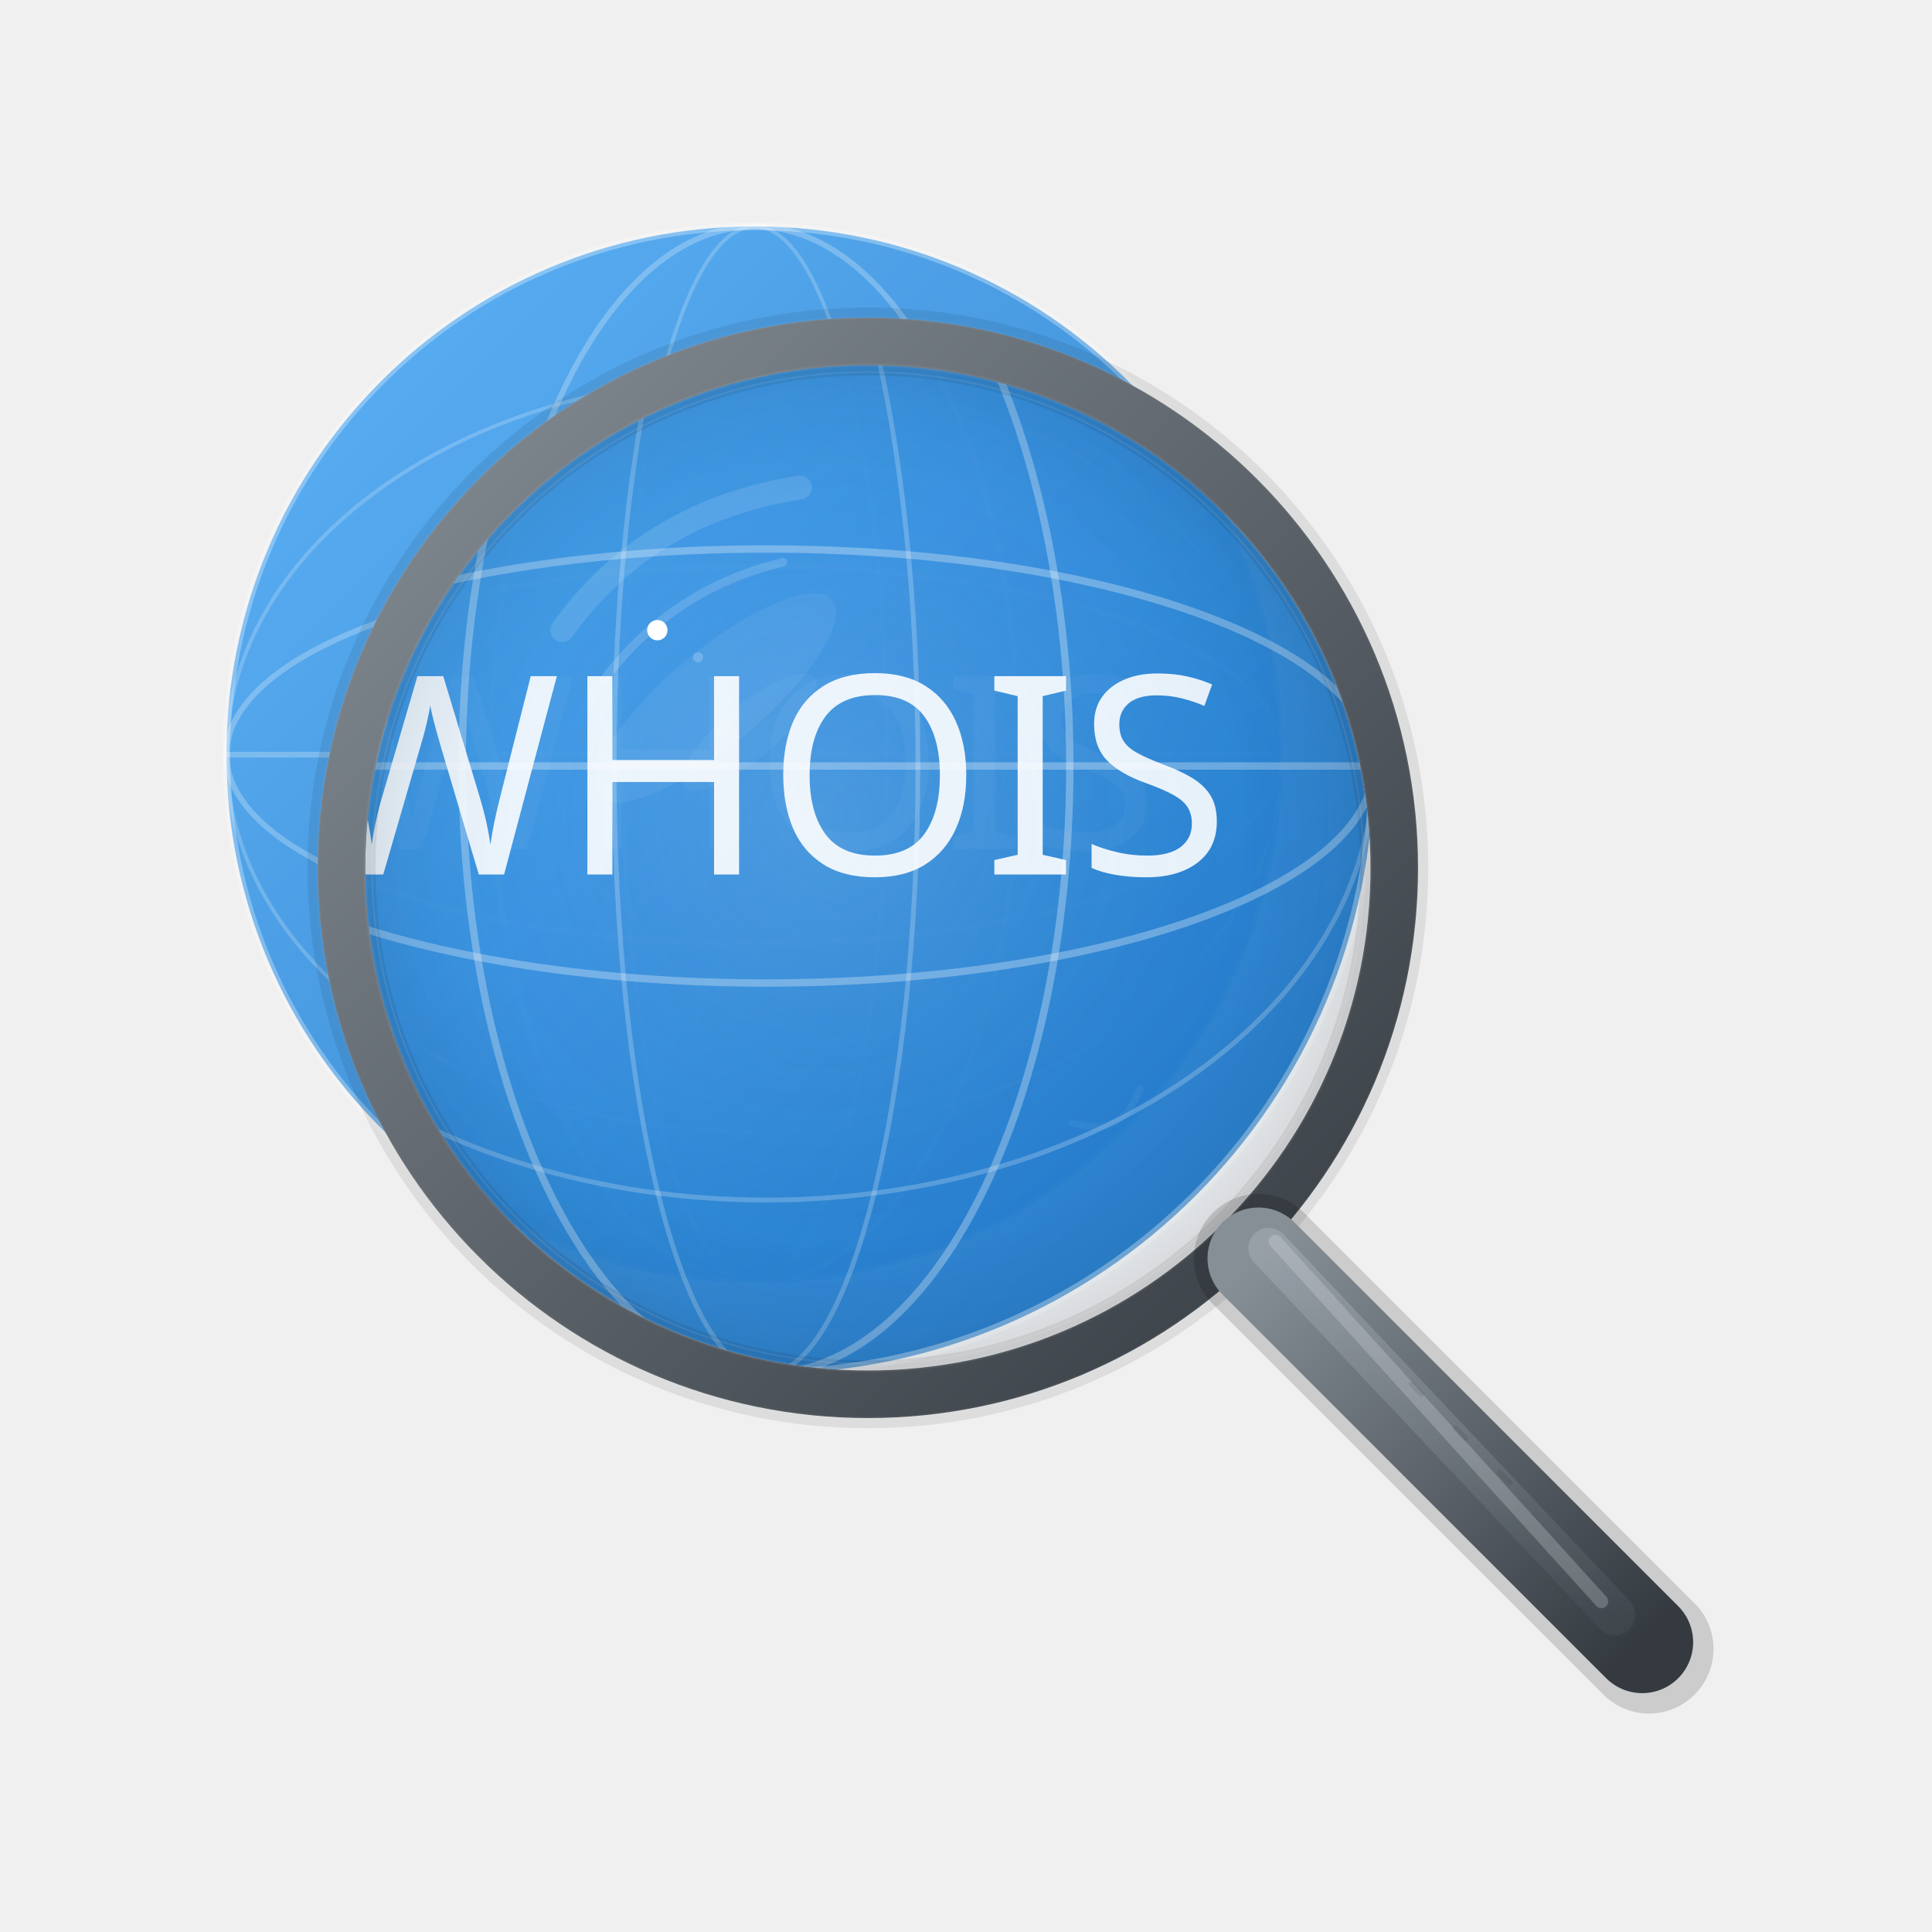
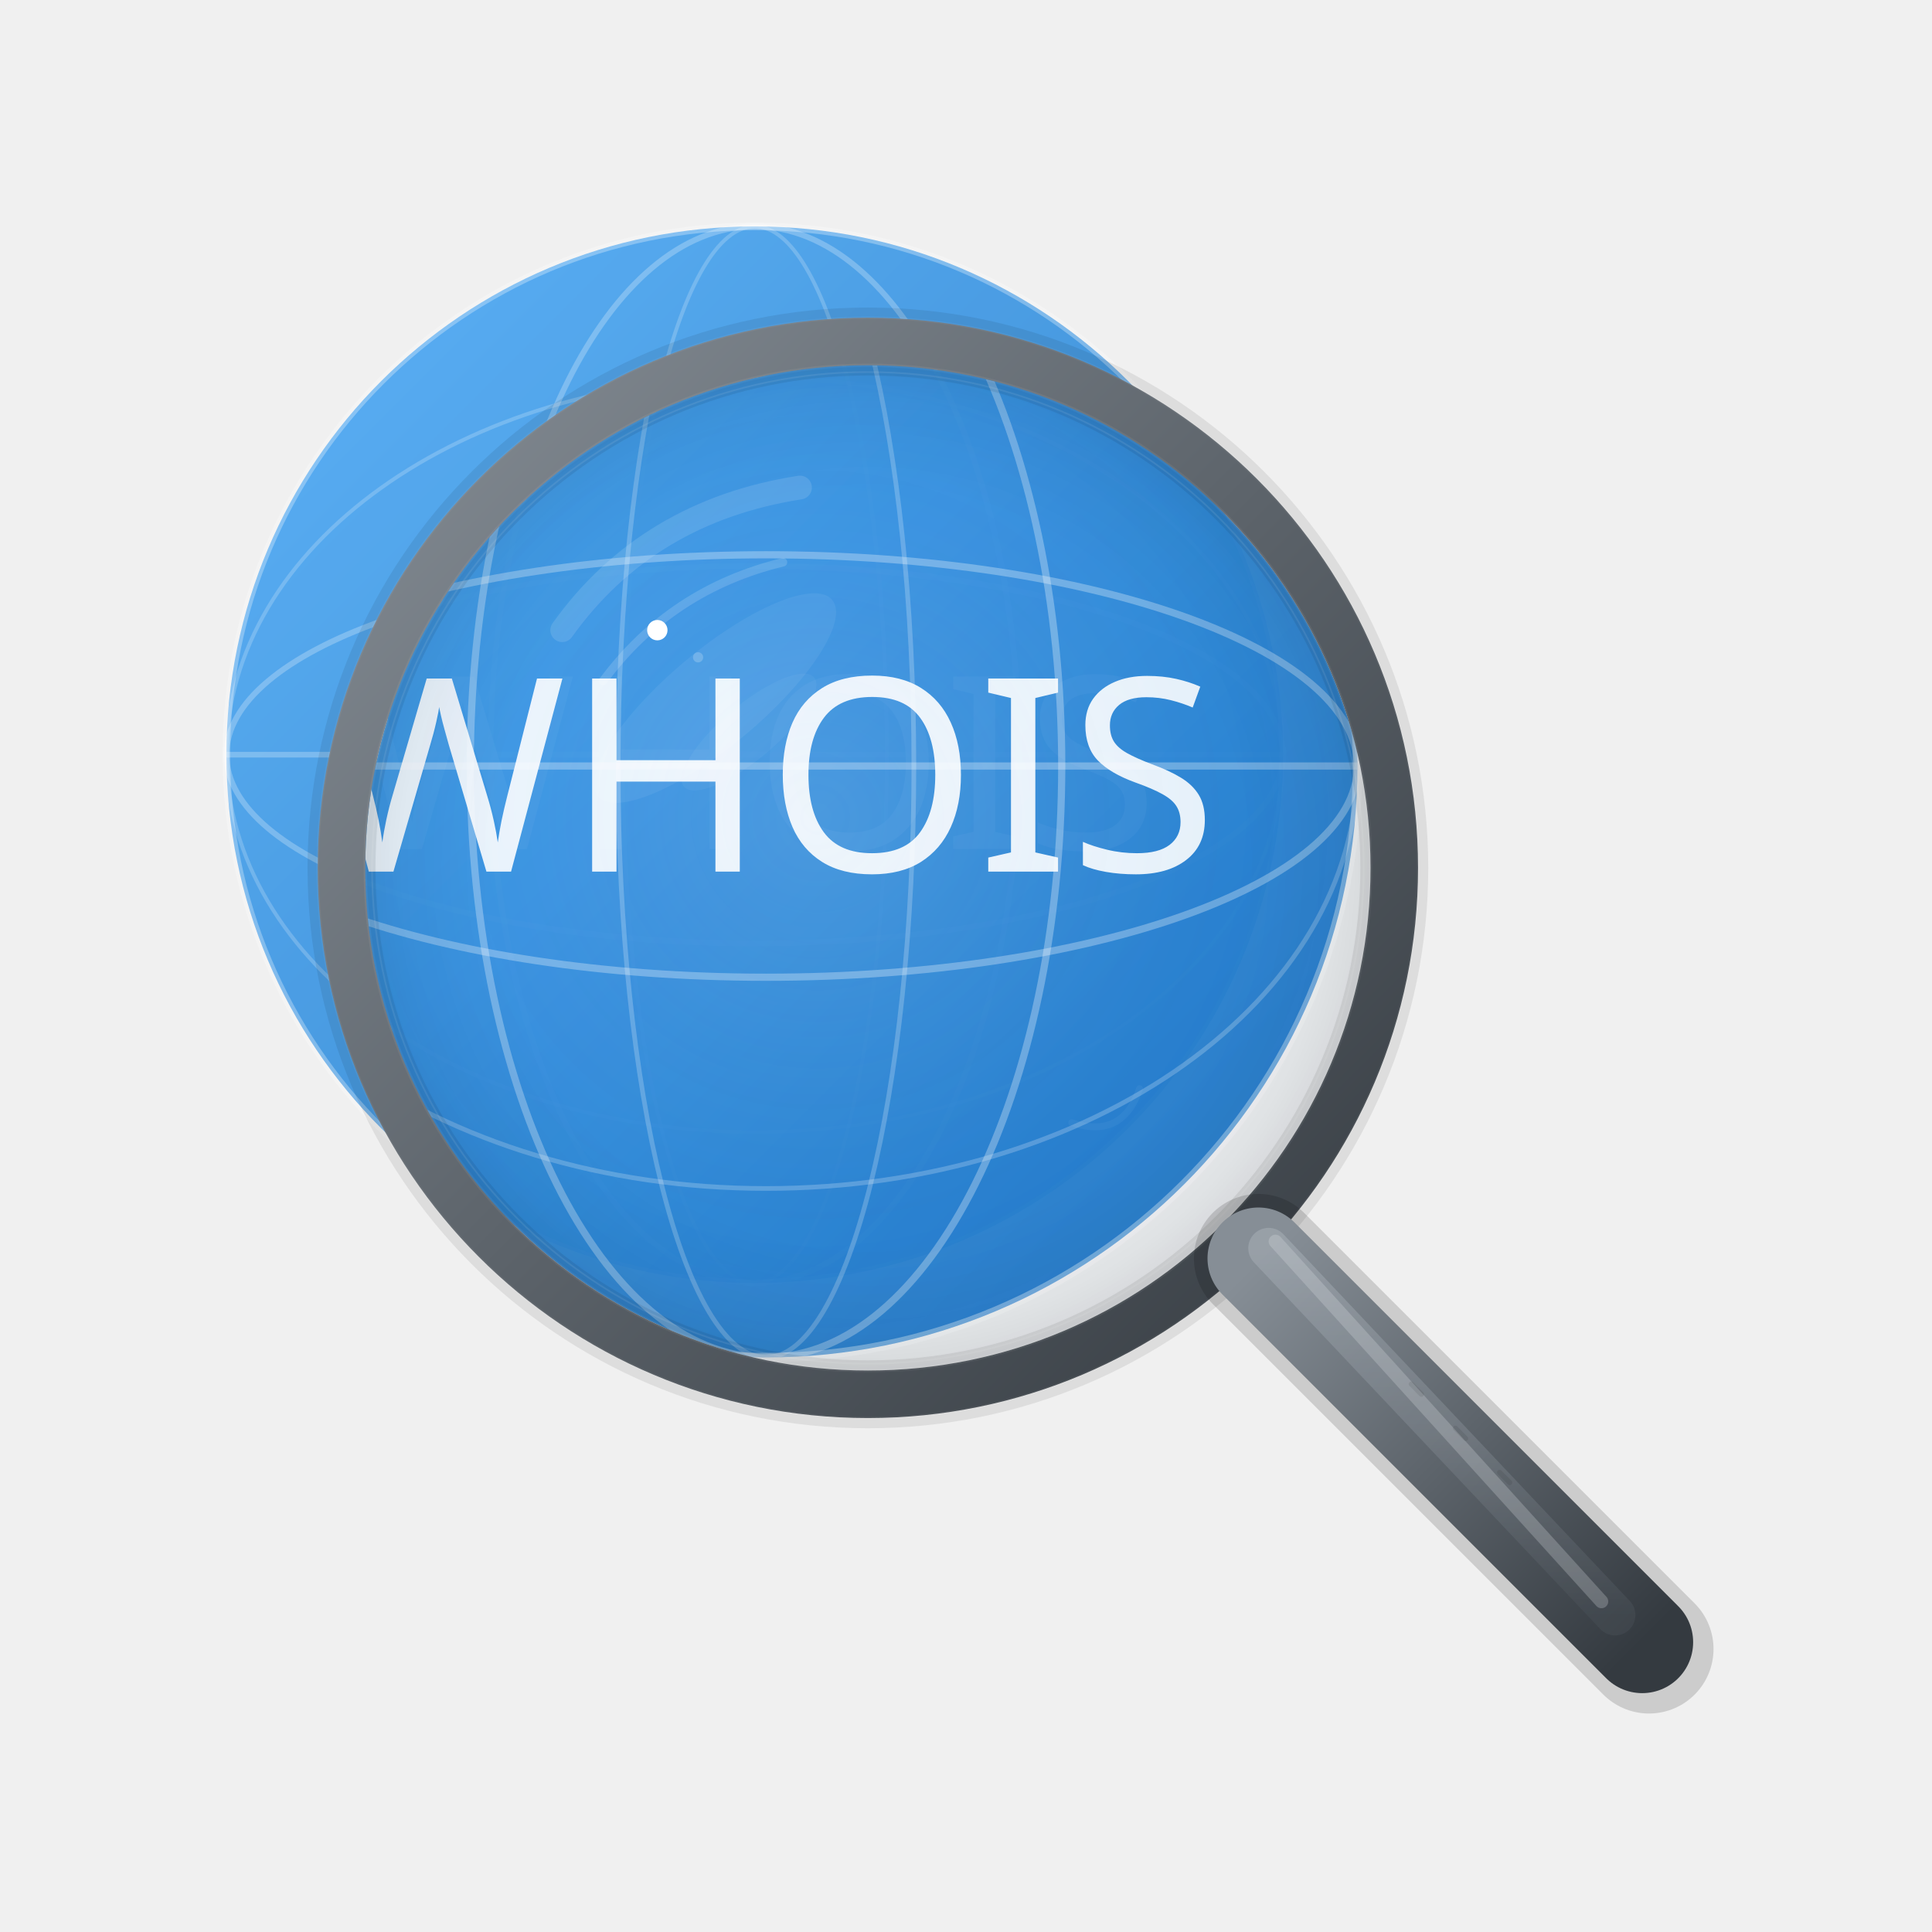
<svg xmlns="http://www.w3.org/2000/svg" viewBox="0 0 512 512" width="100%" height="100%" preserveAspectRatio="xMidYMid meet">
  <defs>
    <linearGradient id="globeGrad" x1="0%" y1="0%" x2="100%" y2="100%">
      <stop offset="0%" style="stop-color:#4dabf7;stop-opacity:1" />
      <stop offset="100%" style="stop-color:#1971c2;stop-opacity:1" />
    </linearGradient>
    <linearGradient id="handleGrad" x1="0%" y1="0%" x2="100%" y2="100%">
      <stop offset="0%" style="stop-color:#868e96" />
      <stop offset="100%" style="stop-color:#343a40" />
    </linearGradient>
    <linearGradient id="handleHL" x1="0%" y1="0%" x2="0%" y2="100%">
      <stop offset="0%" style="stop-color:#adb5bd" />
      <stop offset="50%" style="stop-color:#868e96" />
      <stop offset="100%" style="stop-color:#495057" />
    </linearGradient>
    <radialGradient id="glassBase" cx="45%" cy="45%" r="55%">
      <stop offset="0%" style="stop-color:#ffffff;stop-opacity:0.12" />
      <stop offset="50%" style="stop-color:#dbe4ff;stop-opacity:0.05" />
      <stop offset="100%" style="stop-color:#1971c2;stop-opacity:0.03" />
    </radialGradient>
    <radialGradient id="glassEdge" cx="50%" cy="50%" r="50%">
      <stop offset="75%" style="stop-color:transparent" />
      <stop offset="92%" style="stop-color:rgba(0,0,0,0.04)" />
      <stop offset="100%" style="stop-color:rgba(0,0,0,0.08)" />
    </radialGradient>
    <linearGradient id="reflGrad" x1="0%" y1="0%" x2="100%" y2="100%">
      <stop offset="0%" style="stop-color:#fff;stop-opacity:0" />
      <stop offset="25%" style="stop-color:#fff;stop-opacity:0.4" />
      <stop offset="75%" style="stop-color:#fff;stop-opacity:0.4" />
      <stop offset="100%" style="stop-color:#fff;stop-opacity:0" />
    </linearGradient>
    <style>
      /* Magnifying glass searching motion */
      @keyframes search {
        0%   { transform: translate(0, 0) rotate(0deg); }
        15%  { transform: translate(12px, -8px) rotate(0.8deg); }
        35%  { transform: translate(18px, 6px) rotate(-0.3deg); }
        55%  { transform: translate(2px, 14px) rotate(-0.6deg); }
        75%  { transform: translate(-10px, 4px) rotate(0.4deg); }
        90%  { transform: translate(-6px, -6px) rotate(0.2deg); }
        100% { transform: translate(0, 0) rotate(0deg); }
      }

      /* Reflection shimmer - light moving across glass */
      @keyframes shimmer {
        0%, 100% { opacity: 0.2; transform: translate(0, 0); }
        50% { opacity: 0.45; transform: translate(3px, -3px); }
      }

      /* Secondary reflection drift */
      @keyframes shimmer2 {
        0%, 100% { opacity: 0.06; }
        40% { opacity: 0.14; }
        70% { opacity: 0.04; }
      }

      /* Specular highlight twinkle */
      @keyframes twinkle {
        0%, 100% { opacity: 0.25; r: 3; }
        50% { opacity: 0.5; r: 4; }
      }

      /* Edge glow */
      @keyframes edgePulse {
        0%, 100% { opacity: 0.6; }
        50% { opacity: 1; }
      }

      .mag-group {
        animation: search 4.5s cubic-bezier(0.45, 0.05, 0.55, 0.95) infinite;
        transform-origin: 230px 230px;
      }
      /* Reverse of search — keeps magnified content stationary in world space */
      @keyframes searchReverse {
        0%   { transform: translate(0, 0) rotate(0deg); }
        15%  { transform: translate(-12px, 8px) rotate(-0.8deg); }
        35%  { transform: translate(-18px, -6px) rotate(0.3deg); }
        55%  { transform: translate(-2px, -14px) rotate(0.6deg); }
        75%  { transform: translate(10px, -4px) rotate(-0.4deg); }
        90%  { transform: translate(6px, 6px) rotate(-0.2deg); }
        100% { transform: translate(0, 0) rotate(0deg); }
      }
      .mag-rev {
        animation: searchReverse 4.5s cubic-bezier(0.45, 0.05, 0.55, 0.95) infinite;
        transform-origin: 230px 230px;
      }
      .refl-main { animation: shimmer 3.5s ease-in-out infinite; }
      .refl-sec { animation: shimmer2 4s ease-in-out infinite; }
      .spec-dot { animation: twinkle 2.5s ease-in-out infinite; }
      .edge-hl { animation: edgePulse 3s ease-in-out infinite; }
    </style>
  </defs>
  <circle cx="200" cy="200" r="140" fill="url(#globeGrad)" opacity="0.9" />
  <ellipse cx="200" cy="200" rx="140" ry="140" fill="none" stroke="#fff" stroke-width="2" opacity="0.3" />
  <ellipse cx="200" cy="200" rx="70" ry="140" fill="none" stroke="#fff" stroke-width="1.5" opacity="0.25" />
  <ellipse cx="200" cy="200" rx="35" ry="140" fill="none" stroke="#fff" stroke-width="1" opacity="0.2" />
  <ellipse cx="200" cy="200" rx="140" ry="50" fill="none" stroke="#fff" stroke-width="1.5" opacity="0.25" />
  <ellipse cx="200" cy="200" rx="140" ry="100" fill="none" stroke="#fff" stroke-width="1" opacity="0.2" />
  <line x1="60" y1="200" x2="340" y2="200" stroke="#fff" stroke-width="1.5" opacity="0.25" />
  <text x="200" y="225" text-anchor="middle" fill="#fff" font-family="'Segoe UI', system-ui, sans-serif" font-size="64" font-weight="400" opacity="0.8">WHOIS</text>
  <g class="mag-group">
    <g transform="translate(23, 23) scale(0.9)">
      <clipPath id="lensClip">
        <circle cx="230" cy="230" r="148" />
      </clipPath>
      <g clip-path="url(#lensClip)">
        <g class="mag-rev">
-           <g transform="translate(-55.6, -55.6) scale(1.278)">
+           <g transform="translate(-48.8, -48.8) scale(1.244)">
            <circle cx="200" cy="200" r="140" fill="url(#globeGrad)" opacity="0.95" />
            <ellipse cx="200" cy="200" rx="140" ry="140" fill="none" stroke="#fff" stroke-width="2.2" opacity="0.35" />
            <ellipse cx="200" cy="200" rx="70" ry="140" fill="none" stroke="#fff" stroke-width="1.7" opacity="0.3" />
            <ellipse cx="200" cy="200" rx="35" ry="140" fill="none" stroke="#fff" stroke-width="1.1" opacity="0.22" />
            <ellipse cx="200" cy="200" rx="140" ry="50" fill="none" stroke="#fff" stroke-width="1.7" opacity="0.3" />
            <ellipse cx="200" cy="200" rx="140" ry="100" fill="none" stroke="#fff" stroke-width="1.1" opacity="0.22" />
            <line x1="60" y1="200" x2="340" y2="200" stroke="#fff" stroke-width="1.7" opacity="0.3" />
            <text x="200" y="225" text-anchor="middle" fill="#fff" font-family="'Segoe UI', system-ui, sans-serif" font-size="64" font-weight="500" opacity="0.9">WHOIS</text>
          </g>
        </g>
      </g>
      <circle cx="230" cy="230" r="155" fill="none" stroke="rgba(0,0,0,0.08)" stroke-width="20" />
      <circle cx="230" cy="230" r="155" fill="none" stroke="url(#handleGrad)" stroke-width="14" />
      <circle cx="230" cy="230" r="148" fill="none" stroke="rgba(255,255,255,0.06)" stroke-width="1" />
      <circle cx="230" cy="230" r="162" fill="none" stroke="rgba(255,255,255,0.05)" stroke-width="0.7" />
      <circle cx="230" cy="230" r="148" fill="url(#glassBase)" />
      <circle cx="230" cy="230" r="148" fill="url(#glassEdge)" />
      <path d="M 140 160 Q 165 125, 210 118" fill="none" stroke="url(#reflGrad)" stroke-width="7" stroke-linecap="round" class="refl-main" opacity="0.3" />
      <path d="M 152 175 Q 172 148, 205 140" fill="none" stroke="#fff" stroke-width="2.5" stroke-linecap="round" class="refl-main" opacity="0.15" />
      <ellipse cx="185" cy="180" rx="45" ry="14" fill="#fff" opacity="0.06" transform="rotate(-40 185 180)" class="refl-sec" />
      <ellipse cx="195" cy="190" rx="25" ry="8" fill="#fff" opacity="0.04" transform="rotate(-40 195 190)" class="refl-sec" />
      <circle cx="168" cy="160" r="3" fill="#fff" class="spec-dot" />
      <circle cx="180" cy="168" r="1.5" fill="#fff" opacity="0.2" class="spec-dot" />
      <path d="M 290 305 Q 305 310, 310 295" fill="none" stroke="#fff" stroke-width="2" stroke-linecap="round" opacity="0.04" />
      <circle cx="230" cy="230" r="146" fill="none" stroke="#fff" stroke-width="0.5" opacity="0.08" class="edge-hl" />
      <line x1="345" y1="345" x2="460" y2="460" stroke="rgba(0,0,0,0.15)" stroke-width="38" stroke-linecap="round" />
      <line x1="345" y1="345" x2="458" y2="458" stroke="url(#handleGrad)" stroke-width="30" stroke-linecap="round" />
      <line x1="348" y1="342" x2="450" y2="450" stroke="url(#handleHL)" stroke-width="12" stroke-linecap="round" opacity="0.45" />
      <line x1="350" y1="340" x2="446" y2="446" stroke="#dee2e6" stroke-width="4" stroke-linecap="round" opacity="0.25" />
      <line x1="390" y1="382" x2="393" y2="385" stroke="rgba(0,0,0,0.08)" stroke-width="1.5" stroke-linecap="round" />
      <line x1="403" y1="395" x2="406" y2="398" stroke="rgba(0,0,0,0.08)" stroke-width="1.5" stroke-linecap="round" />
      <line x1="416" y1="408" x2="419" y2="411" stroke="rgba(0,0,0,0.08)" stroke-width="1.5" stroke-linecap="round" />
    </g>
  </g>
</svg>
